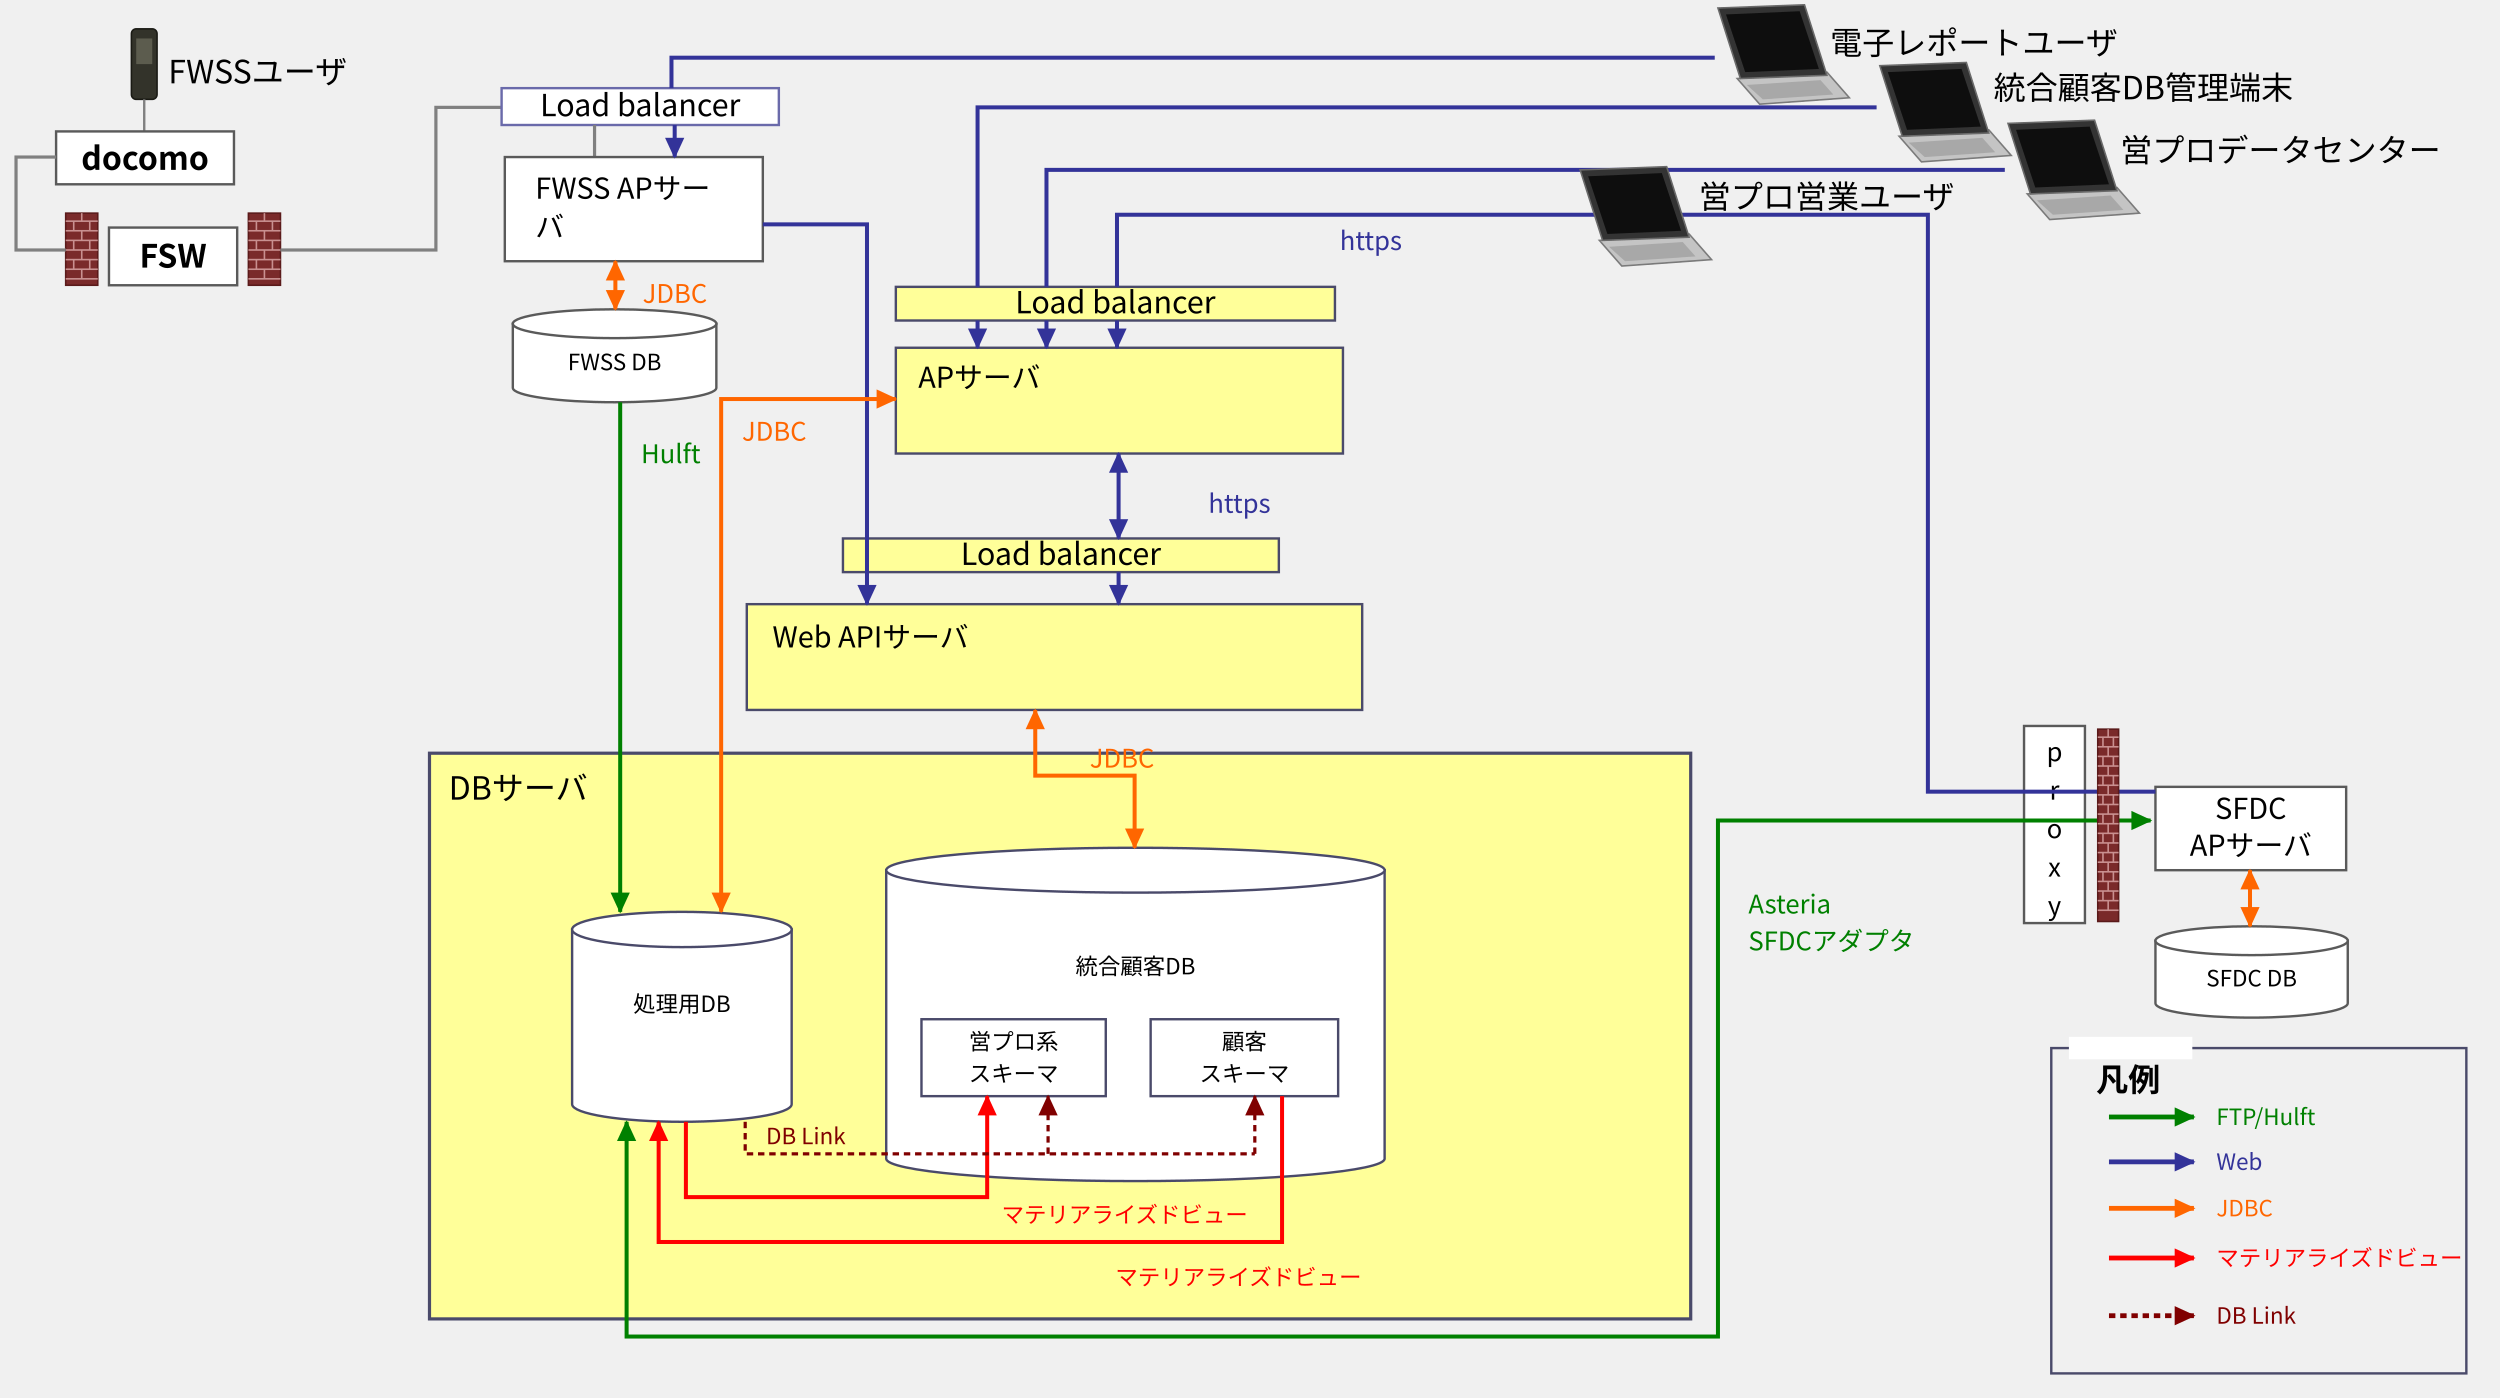
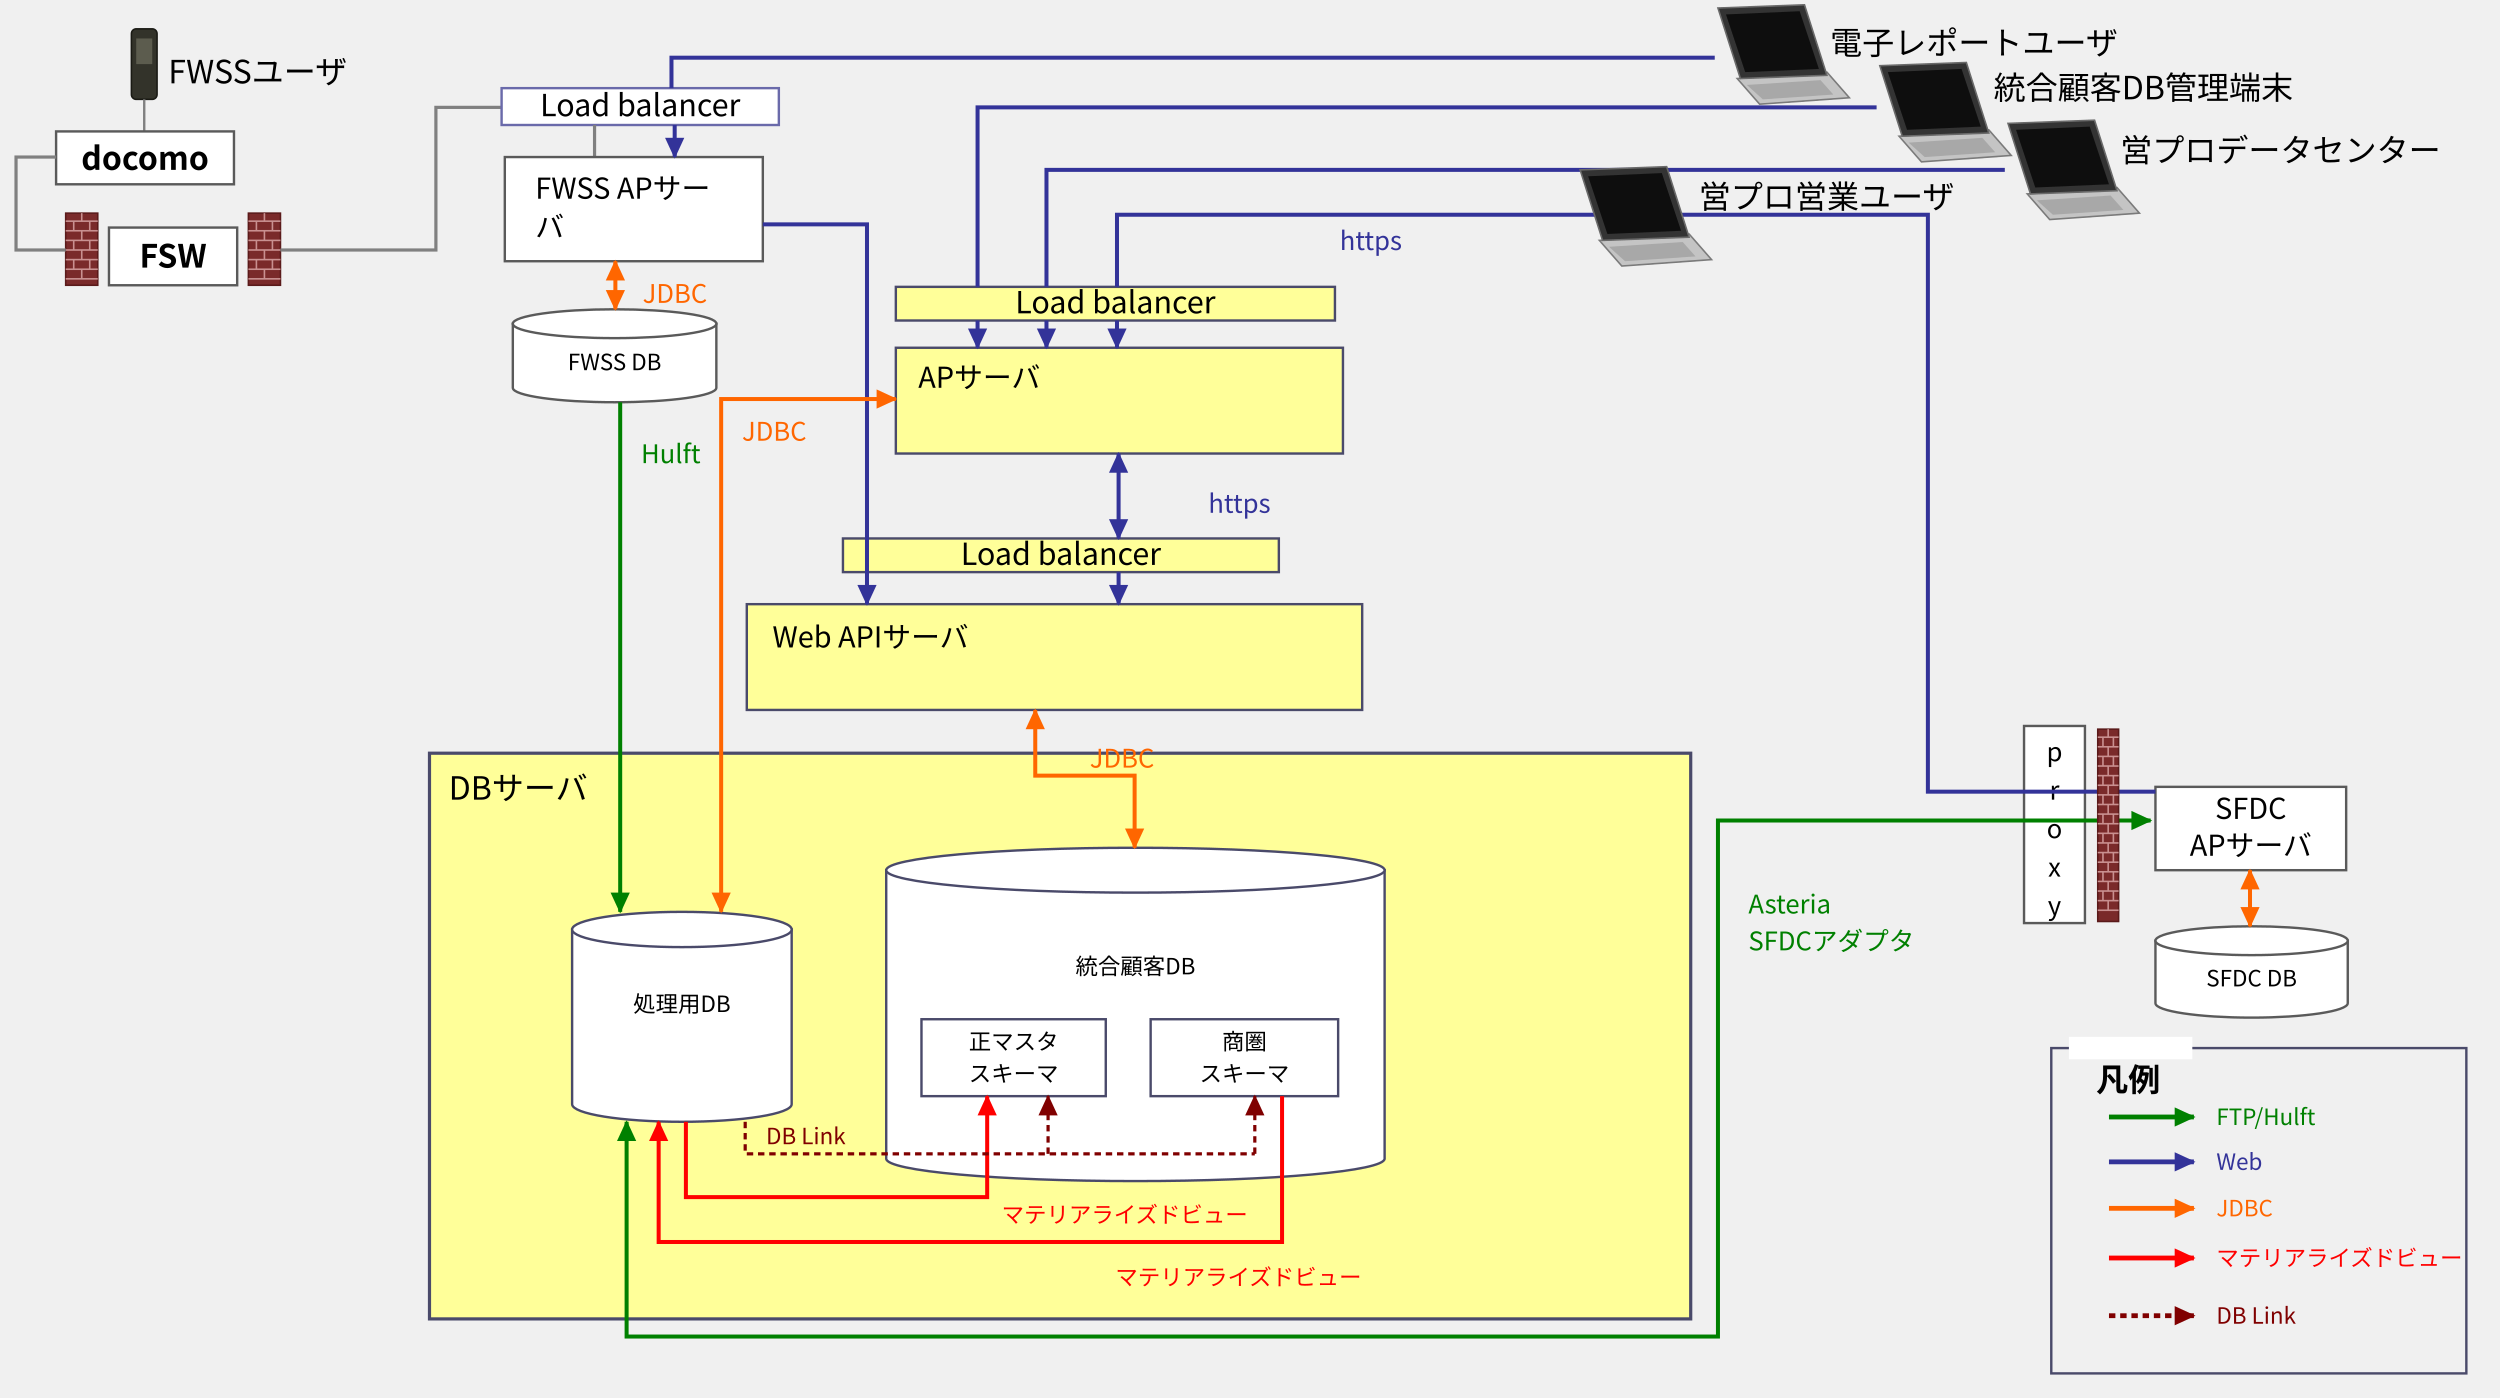
<svg xmlns="http://www.w3.org/2000/svg" viewBox="240 232 1560 872" width="1560" height="872">
  <defs>
    <marker id="ae-blue" markerUnits="userSpaceOnUse" markerWidth="13" markerHeight="12" refX="12" refY="6" orient="auto">
      <path d="M0,0 L13,6 L0,12 Z" fill="#333399" />
    </marker>
    <marker id="as-blue" markerUnits="userSpaceOnUse" markerWidth="13" markerHeight="12" refX="1" refY="6" orient="auto">
      <path d="M13,0 L0,6 L13,12 Z" fill="#333399" />
    </marker>
    <marker id="ae-green" markerUnits="userSpaceOnUse" markerWidth="13" markerHeight="12" refX="12" refY="6" orient="auto">
      <path d="M0,0 L13,6 L0,12 Z" fill="#008000" />
    </marker>
    <marker id="as-green" markerUnits="userSpaceOnUse" markerWidth="13" markerHeight="12" refX="1" refY="6" orient="auto">
      <path d="M13,0 L0,6 L13,12 Z" fill="#008000" />
    </marker>
    <marker id="ae-orange" markerUnits="userSpaceOnUse" markerWidth="13" markerHeight="12" refX="12" refY="6" orient="auto">
      <path d="M0,0 L13,6 L0,12 Z" fill="#FF6600" />
    </marker>
    <marker id="as-orange" markerUnits="userSpaceOnUse" markerWidth="13" markerHeight="12" refX="1" refY="6" orient="auto">
      <path d="M13,0 L0,6 L13,12 Z" fill="#FF6600" />
    </marker>
    <marker id="ae-red" markerUnits="userSpaceOnUse" markerWidth="13" markerHeight="12" refX="12" refY="6" orient="auto">
      <path d="M0,0 L13,6 L0,12 Z" fill="#FF0000" />
    </marker>
    <marker id="as-red" markerUnits="userSpaceOnUse" markerWidth="13" markerHeight="12" refX="1" refY="6" orient="auto">
      <path d="M13,0 L0,6 L13,12 Z" fill="#FF0000" />
    </marker>
    <marker id="ae-dred" markerUnits="userSpaceOnUse" markerWidth="13" markerHeight="12" refX="12" refY="6" orient="auto">
      <path d="M0,0 L13,6 L0,12 Z" fill="#800000" />
    </marker>
    <marker id="as-dred" markerUnits="userSpaceOnUse" markerWidth="13" markerHeight="12" refX="1" refY="6" orient="auto">
      <path d="M13,0 L0,6 L13,12 Z" fill="#800000" />
    </marker>
  </defs>
  <g font-family="'MS PGothic','ＭＳ Ｐゴシック','MS UI Gothic','Meiryo','メイリオ','Yu Gothic','Noto Sans CJK JP','Noto Sans JP',sans-serif" fill="#000">
    <rect x="508" y="702" width="787" height="353" fill="#FFFF99" stroke="#4A4A6A" stroke-width="2" />
    <text x="520" y="731" font-size="20" fill="#000">DBサーバ</text>
    <rect x="799" y="411" width="274" height="21" fill="#FFFF99" stroke="#4A4A6A" stroke-width="1.5" />
    <text x="936" y="427.5" font-size="19" fill="#000" text-anchor="middle">Load balancer</text>
    <rect x="799" y="449" width="279" height="66" fill="#FFFF99" stroke="#4A4A6A" stroke-width="1.5" />
    <text x="813" y="474" font-size="18" fill="#000">APサーバ</text>
    <rect x="766" y="568" width="272" height="21" fill="#FFFF99" stroke="#4A4A6A" stroke-width="1.5" />
    <text x="902" y="584.5" font-size="19" fill="#000" text-anchor="middle">Load balancer</text>
    <rect x="706" y="609" width="384" height="66" fill="#FFFF99" stroke="#4A4A6A" stroke-width="1.5" />
    <text x="722" y="636" font-size="18" fill="#000">Web APIサーバ</text>
    <rect x="322" y="250" width="16" height="44" rx="3" fill="#33332A" stroke="#1A1A14" stroke-width="1" />
    <rect x="325" y="256" width="10" height="16" fill="#5C5C4E" />
    <path d="M330,294 L330,314" fill="none" stroke="#808080" stroke-width="1.5" />
    <text x="345" y="284" font-size="20" fill="#000">FWSSユーザ</text>
    <rect x="275" y="314" width="111" height="33" fill="#FFFFFF" stroke="#5A5A5A" stroke-width="1.5" />
    <text x="330.5" y="338" font-size="20" fill="#000" text-anchor="middle" font-weight="bold">docomo</text>
    <rect x="308" y="374" width="80" height="36" fill="#FFFFFF" stroke="#5A5A5A" stroke-width="1.5" />
    <text x="348" y="399" font-size="20" fill="#000" text-anchor="middle" font-weight="bold">FSW</text>
    <rect x="281" y="365" width="20" height="45" fill="#7A2A2A" stroke="#5A1A1A" stroke-width="1" />
    <path d="M281,370 H301 M291.0,365 V370 M281,376 H301 M286.0,370 V376 M296.0,370 V376 M281,382 H301 M291.0,376 V382 M281,388 H301 M286.0,382 V388 M296.0,382 V388 M281,394 H301 M291.0,388 V394 M281,400 H301 M286.0,394 V400 M296.0,394 V400 M281,406 H301 M291.0,400 V406" stroke="#C99090" stroke-width="1" fill="none" />
    <rect x="395" y="365" width="20" height="45" fill="#7A2A2A" stroke="#5A1A1A" stroke-width="1" />
    <path d="M395,370 H415 M405.0,365 V370 M395,376 H415 M400.0,370 V376 M410.0,370 V376 M395,382 H415 M405.0,376 V382 M395,388 H415 M400.0,382 V388 M410.0,382 V388 M395,394 H415 M405.0,388 V394 M395,400 H415 M400.0,394 V400 M410.0,394 V400 M395,406 H415 M405.0,400 V406" stroke="#C99090" stroke-width="1" fill="none" />
    <path d="M275,330 L250,330 L250,388 L281,388" fill="none" stroke="#808080" stroke-width="2" />
    <path d="M415,388 L512,388 L512,299 L553,299" fill="none" stroke="#808080" stroke-width="2" />
    <rect x="553" y="287" width="173" height="23" fill="#FFFFFF" stroke="#6A6AAA" stroke-width="1.5" />
    <text x="639.5" y="304.5" font-size="19" fill="#000" text-anchor="middle">Load balancer</text>
    <path d="M611,310 L611,330" fill="none" stroke="#808080" stroke-width="2" />
    <rect x="555" y="330" width="161" height="65" fill="#FFFFFF" stroke="#5A5A5A" stroke-width="1.5" />
    <text x="574" y="356" font-size="18" fill="#000">FWSS APサー</text>
    <text x="574" y="380" font-size="18" fill="#000">バ</text>
    <path d="M560,434 L560,474 A63.5,9 0 0 0 687,474 L687,434 Z" fill="#FFFFFF" stroke="#5A5A5A" stroke-width="1.5" />
    <ellipse cx="623.5" cy="434" rx="63.5" ry="9" fill="#FFFFFF" stroke="#5A5A5A" stroke-width="1.5" />
    <text x="623.5" y="463.0" font-size="14" fill="#000" text-anchor="middle">FWSS DB</text>
    <path d="M597,812 L597,921 A68.5,11 0 0 0 734,921 L734,812 Z" fill="#FFFFFF" stroke="#4A4A6A" stroke-width="1.5" />
    <ellipse cx="665.5" cy="812" rx="68.5" ry="11" fill="#FFFFFF" stroke="#4A4A6A" stroke-width="1.5" />
    <text x="665.5" y="863.5" font-size="14" fill="#000" text-anchor="middle">処理用DB</text>
    <path d="M793,775 L793,955 A155.5,14 0 0 0 1104,955 L1104,775 Z" fill="#FFFFFF" stroke="#4A4A6A" stroke-width="1.5" />
    <ellipse cx="948.5" cy="775" rx="155.5" ry="14" fill="#FFFFFF" stroke="#4A4A6A" stroke-width="1.5" />
    <text x="948.5" y="840.0" font-size="14" fill="#000" text-anchor="middle">統合顧客DB</text>
    <rect x="815" y="868" width="115" height="48" fill="#FFFFFF" stroke="#4A4A6A" stroke-width="1.5" />
-     <text x="872.5" y="887" font-size="14" fill="#000" text-anchor="middle">営プロ系</text>
+     <text x="872.5" y="887" font-size="14" fill="#000" text-anchor="middle">正マスタ</text>
    <text x="872.5" y="907" font-size="14" fill="#000" text-anchor="middle">スキーマ</text>
    <rect x="958" y="868" width="117" height="48" fill="#FFFFFF" stroke="#4A4A6A" stroke-width="1.5" />
-     <text x="1016.5" y="887" font-size="14" fill="#000" text-anchor="middle">顧客</text>
+     <text x="1016.5" y="887" font-size="14" fill="#000" text-anchor="middle">商圏</text>
    <text x="1016.5" y="907" font-size="14" fill="#000" text-anchor="middle">スキーマ</text>
    <rect x="1503" y="685" width="38" height="123" fill="#FFFFFF" stroke="#5A5A5A" stroke-width="1.5" />
    <text x="1522" y="707" font-size="16" fill="#000" text-anchor="middle">p</text>
    <text x="1522" y="731" font-size="16" fill="#000" text-anchor="middle">r</text>
    <text x="1522" y="755" font-size="16" fill="#000" text-anchor="middle">o</text>
    <text x="1522" y="779" font-size="16" fill="#000" text-anchor="middle">x</text>
    <text x="1522" y="803" font-size="16" fill="#000" text-anchor="middle">y</text>
    <rect x="1585" y="723" width="119" height="52" fill="#FFFFFF" stroke="#5A5A5A" stroke-width="1.5" />
    <text x="1644.5" y="743" font-size="18" fill="#000" text-anchor="middle">SFDC</text>
    <text x="1644.5" y="766" font-size="18" fill="#000" text-anchor="middle">APサーバ</text>
    <path d="M1585,819 L1585,858 A60.0,9 0 0 0 1705,858 L1705,819 Z" fill="#FFFFFF" stroke="#5A5A5A" stroke-width="1.5" />
    <ellipse cx="1645.0" cy="819" rx="60.0" ry="9" fill="#FFFFFF" stroke="#5A5A5A" stroke-width="1.5" />
    <text x="1645.0" y="847.5" font-size="14" fill="#000" text-anchor="middle">SFDC DB</text>
    <path d="M1310,268 L659,268 L659,287" fill="none" stroke="#333399" stroke-width="2.5" />
    <path d="M661,310 L661,330" fill="none" stroke="#333399" stroke-width="2.5" marker-end="url(#ae-blue)" />
    <path d="M716,372 L781,372 L781,609" fill="none" stroke="#333399" stroke-width="2.5" marker-end="url(#ae-blue)" />
    <path d="M1411,299 L850,299 L850,411" fill="none" stroke="#333399" stroke-width="2.5" />
    <path d="M1491,338 L893,338 L893,411" fill="none" stroke="#333399" stroke-width="2.5" />
    <path d="M937,411 L937,366 L1443,366 L1443,726 L1585,726" fill="none" stroke="#333399" stroke-width="2.5" />
    <path d="M850,432 L850,449" fill="none" stroke="#333399" stroke-width="2.5" marker-end="url(#ae-blue)" />
    <path d="M893,432 L893,449" fill="none" stroke="#333399" stroke-width="2.5" marker-end="url(#ae-blue)" />
    <path d="M937,432 L937,449" fill="none" stroke="#333399" stroke-width="2.5" marker-end="url(#ae-blue)" />
    <path d="M938,515 L938,568" fill="none" stroke="#333399" stroke-width="2.5" marker-start="url(#as-blue)" marker-end="url(#ae-blue)" />
    <path d="M938,589 L938,609" fill="none" stroke="#333399" stroke-width="2.5" marker-end="url(#ae-blue)" />
    <text x="1076" y="388" font-size="16" fill="#333399">https</text>
    <text x="994" y="552" font-size="16" fill="#333399">https</text>
    <path d="M624,395 L624,425" fill="none" stroke="#FF6600" stroke-width="2.5" marker-start="url(#as-orange)" marker-end="url(#ae-orange)" />
    <text x="641" y="421" font-size="16" fill="#FF6600">JDBC</text>
    <path d="M799,481 L690,481 L690,801" fill="none" stroke="#FF6600" stroke-width="2.5" marker-start="url(#as-orange)" marker-end="url(#ae-orange)" />
    <text x="703" y="507" font-size="16" fill="#FF6600">JDBC</text>
    <path d="M886,675 L886,716 L948,716 L948,761" fill="none" stroke="#FF6600" stroke-width="2.5" marker-start="url(#as-orange)" marker-end="url(#ae-orange)" />
    <text x="920" y="711" font-size="16" fill="#FF6600">JDBC</text>
    <path d="M1644,775 L1644,810" fill="none" stroke="#FF6600" stroke-width="2.5" marker-start="url(#as-orange)" marker-end="url(#ae-orange)" />
    <path d="M627,483 L627,801" fill="none" stroke="#008000" stroke-width="2.5" marker-end="url(#ae-green)" />
    <text x="640" y="521" font-size="16" fill="#008000">Hulft</text>
    <path d="M631,932 L631,1066 L1312,1066 L1312,744 L1582,744" fill="none" stroke="#008000" stroke-width="2.5" marker-start="url(#as-green)" marker-end="url(#ae-green)" />
    <text x="1331" y="802" font-size="16" fill="#008000">Asteria</text>
    <text x="1331" y="825" font-size="16" fill="#008000">SFDCアダプタ</text>
    <path d="M668,932 L668,979 L856,979 L856,916" fill="none" stroke="#FF0000" stroke-width="2.5" marker-end="url(#ae-red)" />
    <text x="865" y="995" font-size="14" fill="#FF0000">マテリアライズドビュー</text>
    <path d="M651,932 L651,1007 L1040,1007 L1040,916" fill="none" stroke="#FF0000" stroke-width="2.5" marker-start="url(#as-red)" />
    <text x="936" y="1034" font-size="14" fill="#FF0000">マテリアライズドビュー</text>
    <path d="M705,932 L705,952 L1023,952" fill="none" stroke="#800000" stroke-width="2" stroke-dasharray="4,3" />
    <path d="M894,952 L894,916" fill="none" stroke="#800000" stroke-width="2" stroke-dasharray="4,3" marker-end="url(#ae-dred)" />
    <path d="M1023,952 L1023,916" fill="none" stroke="#800000" stroke-width="2" stroke-dasharray="4,3" marker-end="url(#ae-dred)" />
    <text x="718" y="946" font-size="14" fill="#800000">DB Link</text>
    <rect x="1549" y="687" width="13" height="120" fill="#7A2A2A" stroke="#5A1A1A" stroke-width="1" />
    <path d="M1549,692 H1562 M1555.5,687 V692 M1549,698 H1562 M1552.25,692 V698 M1558.75,692 V698 M1549,704 H1562 M1555.5,698 V704 M1549,710 H1562 M1552.25,704 V710 M1558.75,704 V710 M1549,716 H1562 M1555.5,710 V716 M1549,722 H1562 M1552.25,716 V722 M1558.75,716 V722 M1549,728 H1562 M1555.5,722 V728 M1549,734 H1562 M1552.25,728 V734 M1558.75,728 V734 M1549,740 H1562 M1555.5,734 V740 M1549,746 H1562 M1552.25,740 V746 M1558.75,740 V746 M1549,752 H1562 M1555.5,746 V752 M1549,758 H1562 M1552.25,752 V758 M1558.75,752 V758 M1549,764 H1562 M1555.5,758 V764 M1549,770 H1562 M1552.25,764 V770 M1558.75,764 V770 M1549,776 H1562 M1555.5,770 V776 M1549,782 H1562 M1552.25,776 V782 M1558.75,776 V782 M1549,788 H1562 M1555.5,782 V788 M1549,794 H1562 M1552.25,788 V794 M1558.75,788 V794 M1549,800 H1562 M1555.5,794 V800" stroke="#C99090" stroke-width="1" fill="none" />
    <g transform="translate(1310,235)">
      <polygon points="14,46 70,42 84,58 28,62" fill="#C4C4C4" stroke="#7A7A7A" stroke-width="1" />
      <polygon points="20,50 66,47 74,56 30,59" fill="#A8A8A8" stroke="none" />
      <polygon points="2,2 56,0 70,44 16,46" fill="#333333" stroke="#6A6A6A" stroke-width="1" />
      <polygon points="7,6 53,4 65,40 19,42" fill="#0E0E0E" stroke="none" />
    </g>
    <text x="1382" y="266" font-size="20" fill="#000">電子レポートユーザ</text>
    <g transform="translate(1411,271)">
      <polygon points="14,46 70,42 84,58 28,62" fill="#C4C4C4" stroke="#7A7A7A" stroke-width="1" />
      <polygon points="20,50 66,47 74,56 30,59" fill="#A8A8A8" stroke="none" />
      <polygon points="2,2 56,0 70,44 16,46" fill="#333333" stroke="#6A6A6A" stroke-width="1" />
      <polygon points="7,6 53,4 65,40 19,42" fill="#0E0E0E" stroke="none" />
    </g>
    <text x="1484" y="294" font-size="20" fill="#000">統合顧客DB管理端末</text>
    <g transform="translate(1491,307)">
      <polygon points="14,46 70,42 84,58 28,62" fill="#C4C4C4" stroke="#7A7A7A" stroke-width="1" />
      <polygon points="20,50 66,47 74,56 30,59" fill="#A8A8A8" stroke="none" />
      <polygon points="2,2 56,0 70,44 16,46" fill="#333333" stroke="#6A6A6A" stroke-width="1" />
      <polygon points="7,6 53,4 65,40 19,42" fill="#0E0E0E" stroke="none" />
    </g>
    <text x="1563" y="333" font-size="20" fill="#000">営プロデータセンター</text>
    <g transform="translate(1224,336)">
      <polygon points="14,46 70,42 84,58 28,62" fill="#C4C4C4" stroke="#7A7A7A" stroke-width="1" />
      <polygon points="20,50 66,47 74,56 30,59" fill="#A8A8A8" stroke="none" />
      <polygon points="2,2 56,0 70,44 16,46" fill="#333333" stroke="#6A6A6A" stroke-width="1" />
      <polygon points="7,6 53,4 65,40 19,42" fill="#0E0E0E" stroke="none" />
    </g>
    <text x="1300" y="362" font-size="20" fill="#000">営プロ営業ユーザ</text>
    <rect x="1520" y="886" width="259" height="203" fill="none" stroke="#4A4A6A" stroke-width="1.5" />
    <rect x="1531" y="879" width="77" height="14" fill="#FFFFFF" stroke="none" />
    <text x="1548" y="913" font-size="20" fill="#000" font-weight="bold">凡例</text>
    <path d="M1556,929 L1609,929" fill="none" stroke="#008000" stroke-width="3" marker-end="url(#ae-green)" />
    <text x="1623" y="934" font-size="14" fill="#008000">FTP/Hulft</text>
    <path d="M1556,957 L1609,957" fill="none" stroke="#333399" stroke-width="3" marker-end="url(#ae-blue)" />
    <text x="1623" y="962" font-size="14" fill="#333399">Web</text>
    <path d="M1556,986 L1609,986" fill="none" stroke="#FF6600" stroke-width="3" marker-end="url(#ae-orange)" />
    <text x="1623" y="991" font-size="14" fill="#FF6600">JDBC</text>
    <path d="M1556,1017 L1609,1017" fill="none" stroke="#FF0000" stroke-width="3" marker-end="url(#ae-red)" />
    <text x="1623" y="1022" font-size="14" fill="#FF0000">マテリアライズドビュー</text>
    <path d="M1556,1053 L1609,1053" fill="none" stroke="#800000" stroke-width="3" stroke-dasharray="4,3" marker-end="url(#ae-dred)" />
    <text x="1623" y="1058" font-size="14" fill="#800000">DB Link</text>
  </g>
</svg>
